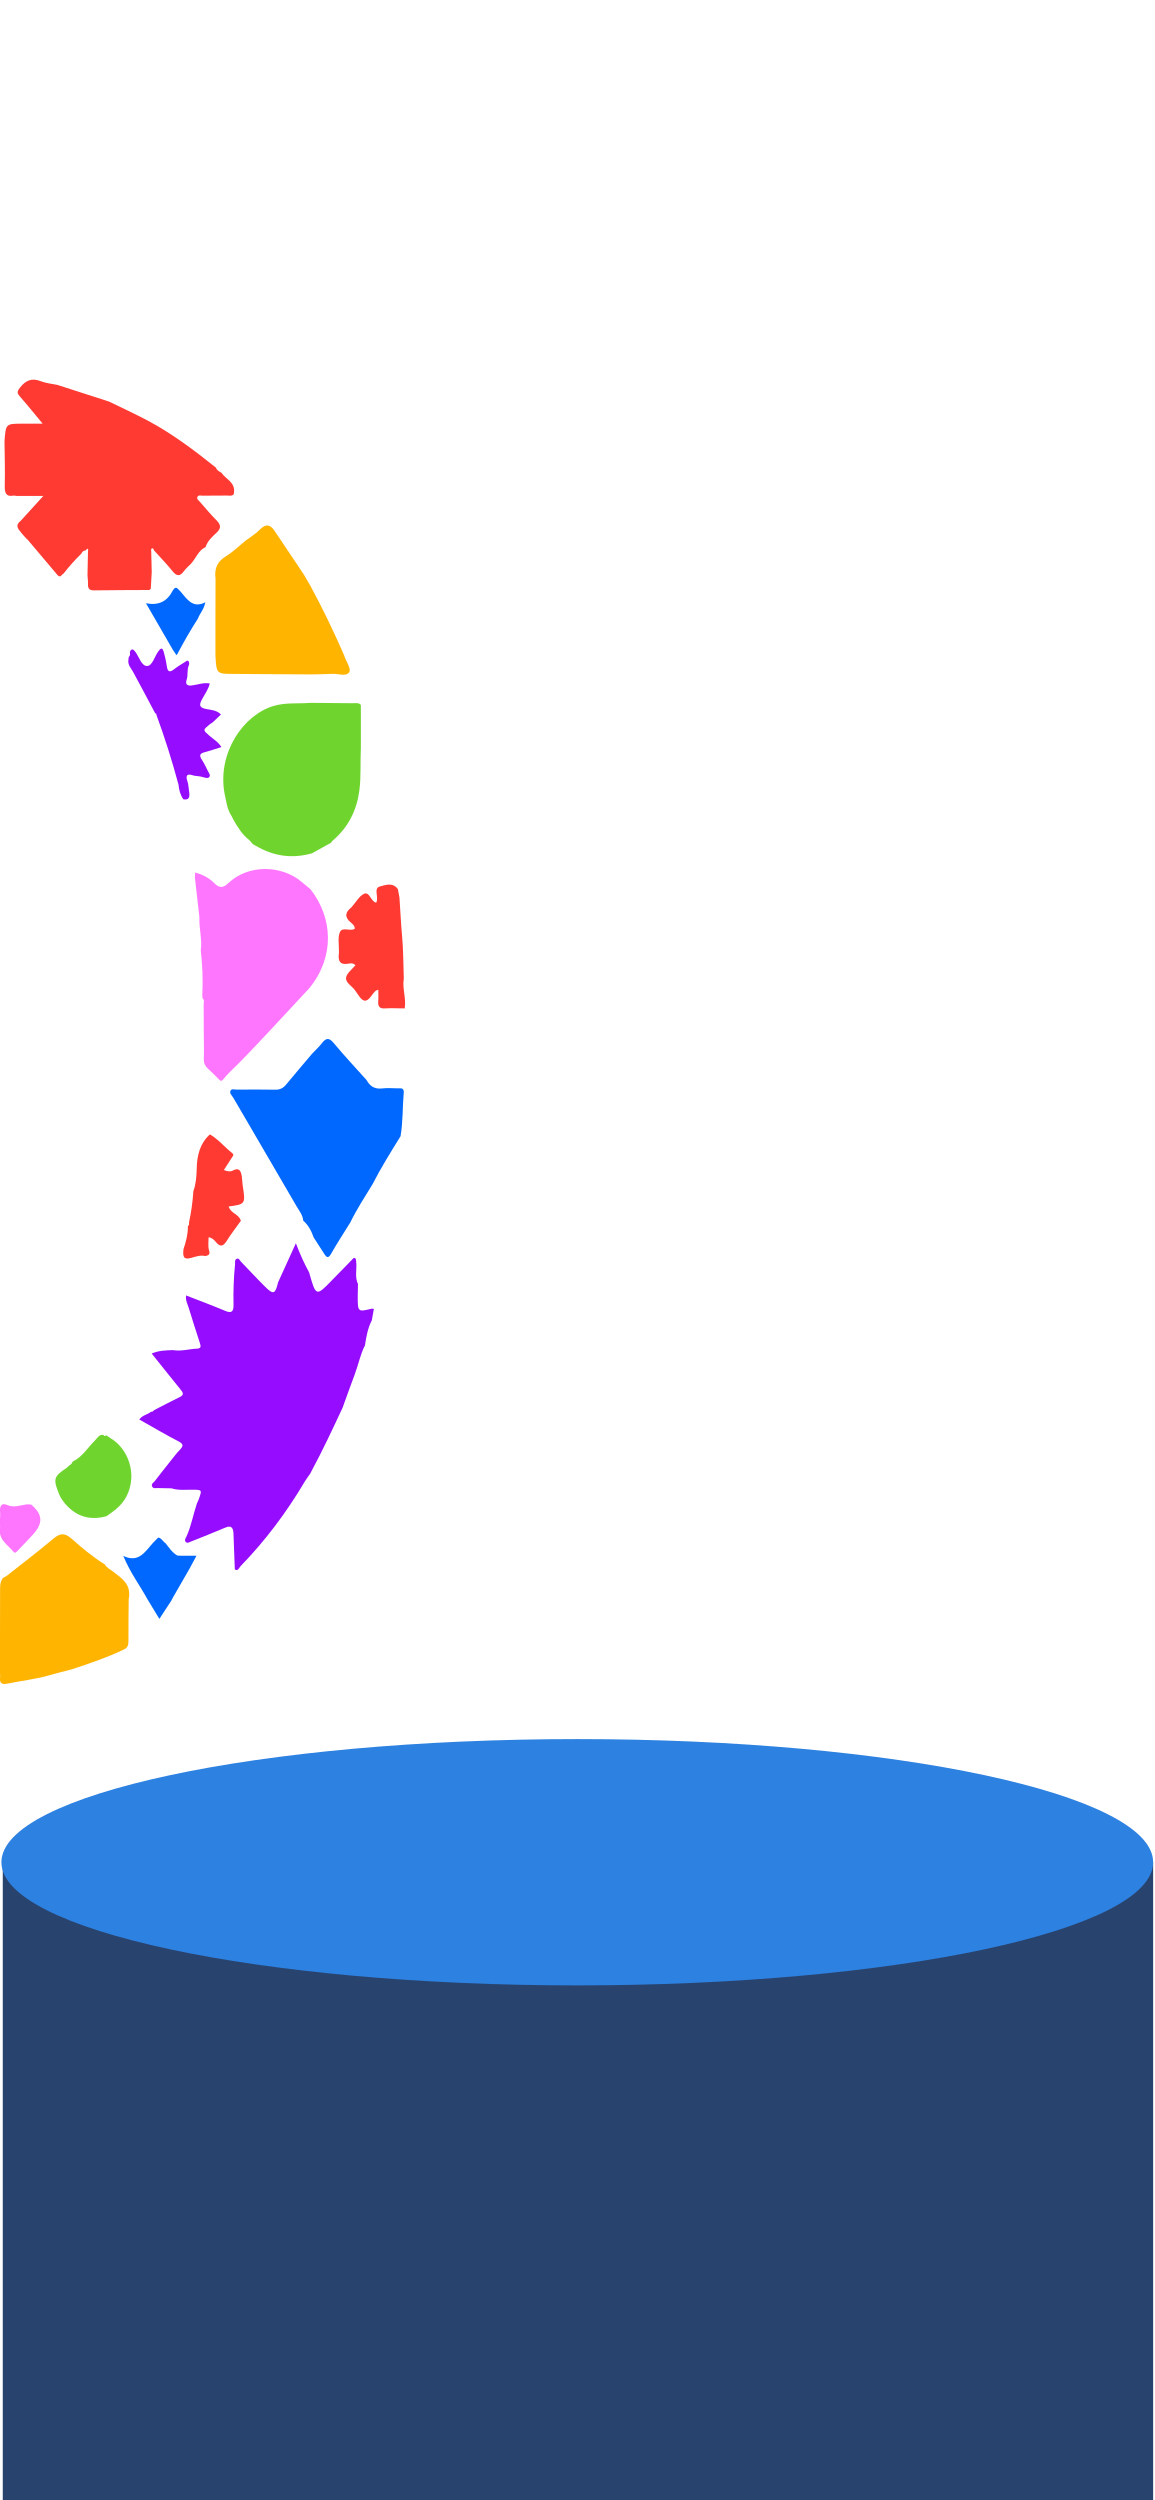
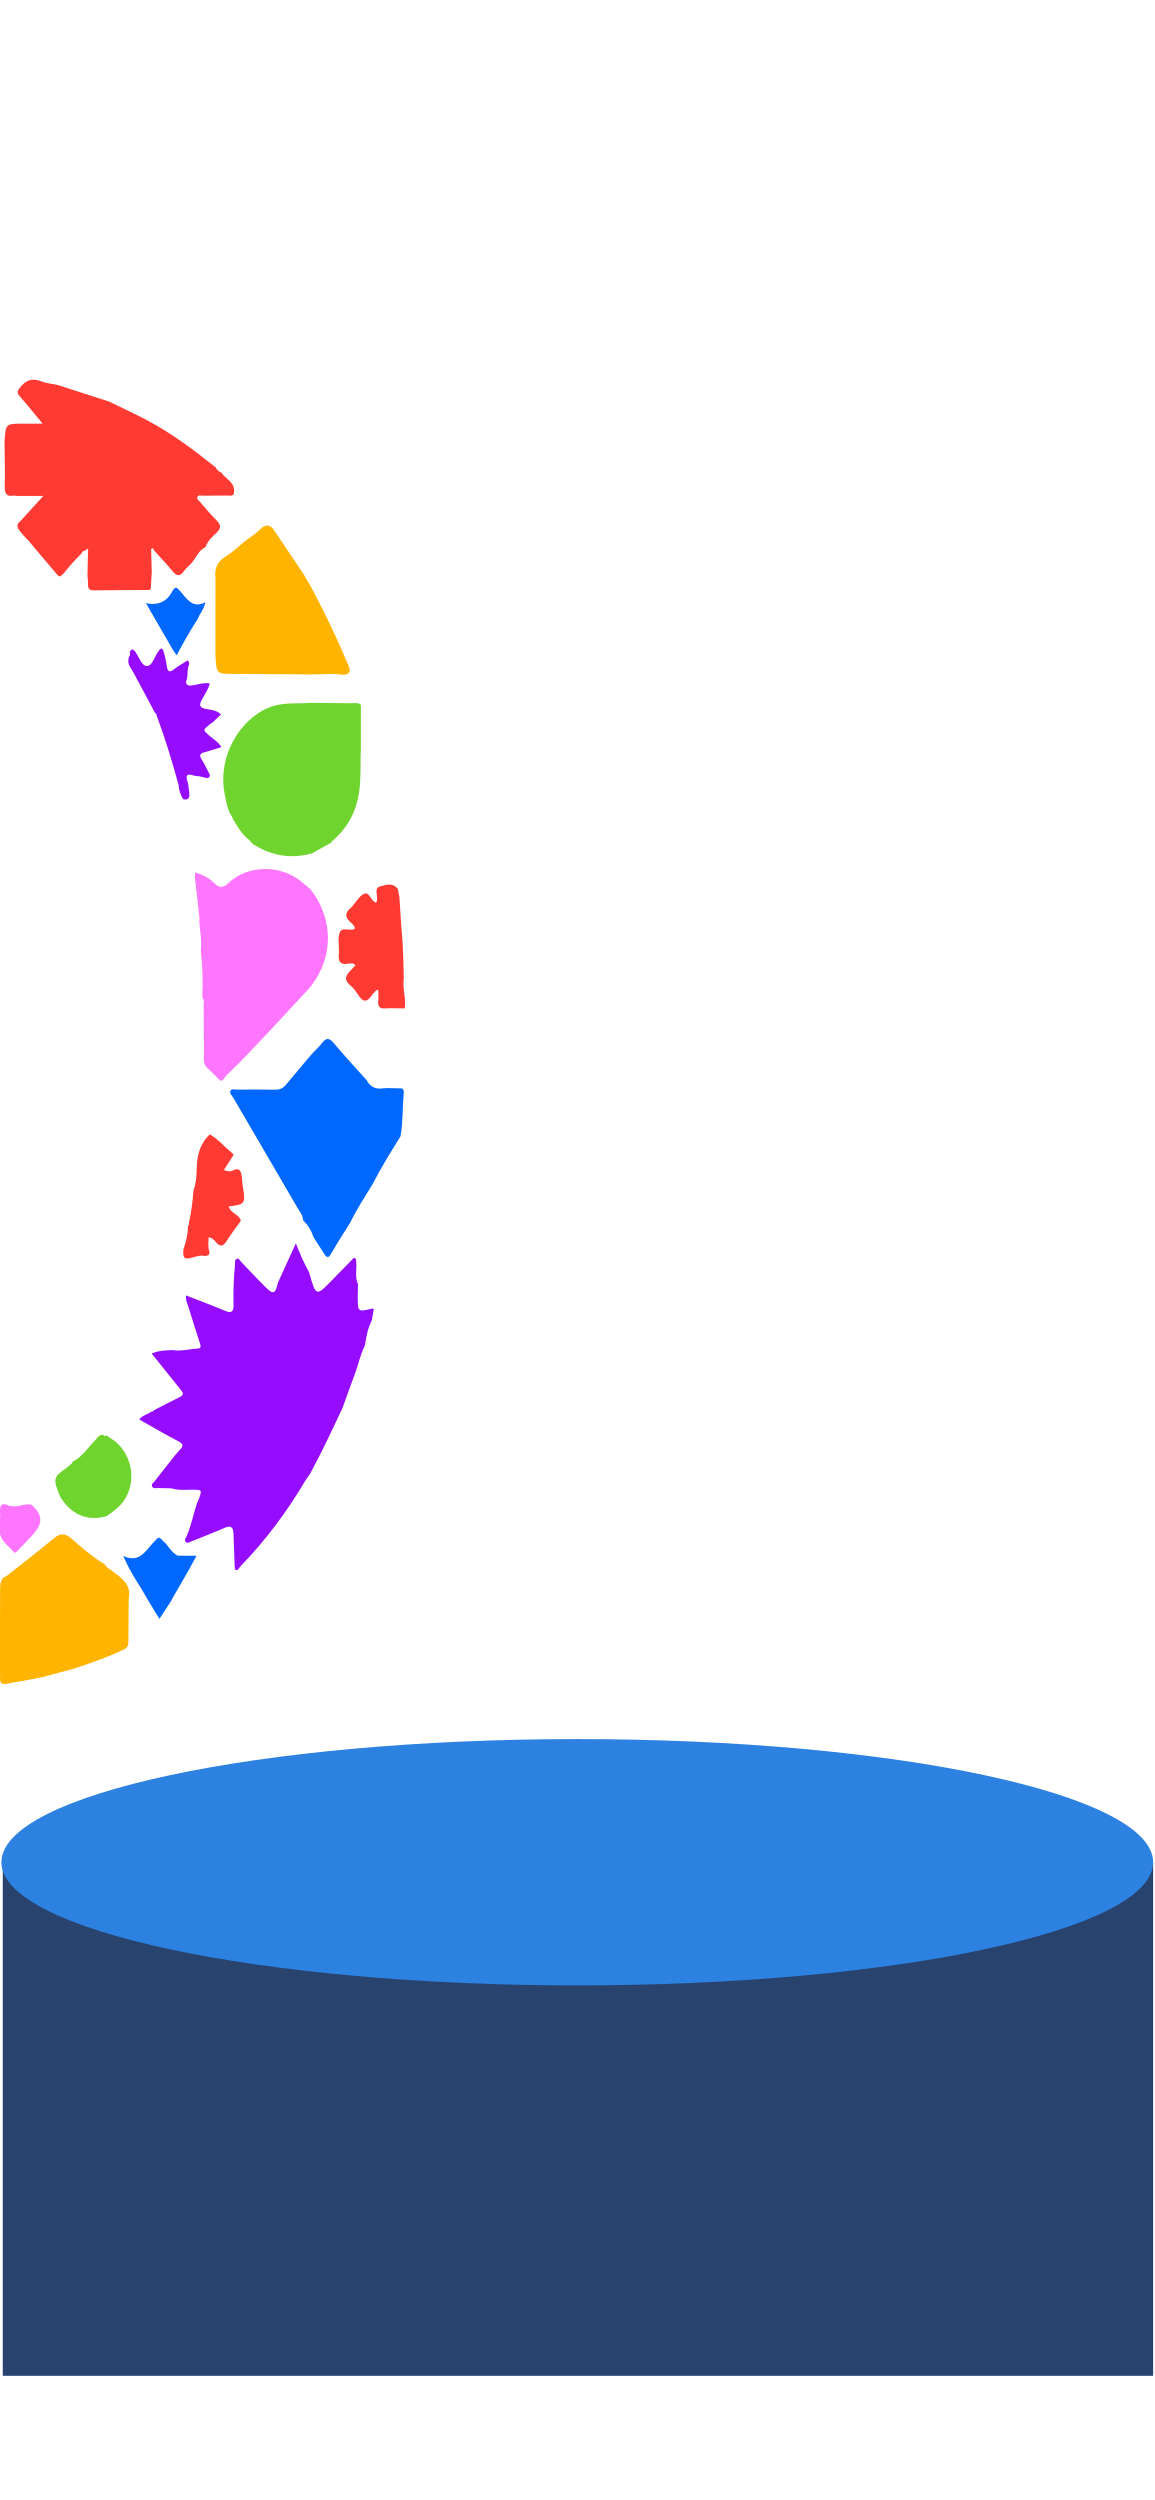
<svg xmlns="http://www.w3.org/2000/svg" version="1.1" id="Слой_1" x="0px" y="0px" viewBox="0 0 1125 2436" style="enable-background:new 0 0 1125 2436;" xml:space="preserve">
  <style type="text/css">
	.st0{fill:#28436E;}
	.st1{fill:#950CFF;}
	.st2{fill:#FF3A32;}
	.st3{fill:#FF76FE;}
	.st4{fill:#6FD52E;}
	.st5{fill:#FFB400;}
	.st6{fill:#0068FF;}
	.st7{fill:#2D81E0;}
</style>
-   <rect x="2.7" y="1814.57" class="st0" width="1120.92" height="621.43" />
+   <rect x="2.7" y="1814.57" class="st0" width="1120.92" height="500.43" />
  <g>
    <path class="st1" d="M303.66,1433.18c-0.47,0.92-0.95,1.84-1.42,2.77c-1.74,2.52-3.64,4.93-5.21,7.59   c-17.95,30.33-38.74,57.95-62.66,82.57c-1.43,1.47-2.36,5.22-5.57,3.12c-0.43-11.72-0.81-23.45-1.31-35.17   c-0.26-6-2.63-7.85-7.96-5.55c-11.11,4.79-22.37,9.12-33.57,13.63c-1.56,0.63-3.3,1.84-4.74,0.55c-2.07-1.86-0.08-4.29,0.55-5.69   c4.66-10.3,6.57-21.66,10.2-32.33c0.54-1.16,1.16-2.29,1.6-3.5c3.41-9.52,3.37-9.48-5.44-9.59c-7.02-0.09-14.11,0.86-21.03-1.35   c-4.53-0.08-9.07-0.1-13.6-0.27c-1.83-0.07-4.15,0.8-5.23-1.48c-1.22-2.58,1.29-3.68,2.41-5.15c4.95-6.47,10.04-12.81,15.07-19.2   c3.04-3.72,5.88-7.69,9.18-11.1c3.7-3.83,4.36-5.82-1.13-8.65c-12.81-6.59-25.27-14.03-38.11-21.25c3.36-4.38,7.99-4.68,11.38-7.43   c1.08-0.16,2.23-0.14,2.8-1.5c8.38-4.3,16.7-8.75,25.16-12.84c4.65-2.24,3.37-4.4,0.78-7.57c-9.25-11.33-18.33-22.83-28-34.9   c7.26-3.12,14.02-3.09,20.73-3.36c7.91,1.43,15.64-1.06,23.46-1.41c4.29-0.19,3.74-2.49,2.65-5.81   c-3.71-11.28-7.28-22.61-10.78-33.97c-1.16-3.74-3.27-7.34-2.55-12.05c13.21,5.16,25.96,9.88,38.52,15.17   c6.08,2.56,7.86,0.19,7.7-6.27c-0.32-13.13,0.19-26.22,1.49-39.28c0.18-1.81-0.52-4.07,1.26-5.14c2.4-1.45,3.29,1.38,4.55,2.67   c7.93,8.14,15.63,16.59,23.69,24.55c7.89,7.79,9.71,6.99,12.41-4.42c5.64-12.39,11.28-24.78,17.37-38.15   c4.03,10.74,8.14,19.73,12.87,28.35c6.7,23.7,6.77,23.72,22.52,7.46c6.32-6.52,12.65-13.04,19.03-19.49   c0.97-0.98,2.03-2.88,3.54-1.53c0.7,0.62,0.7,2.36,0.83,3.62c0.78,7.07-1.62,14.45,1.7,21.27c-0.07,3.71-0.19,7.42-0.21,11.13   c-0.07,16.3-0.06,16.3,13.71,12.91c0.66,0.08,1.32,0.15,1.99,0.23c-0.66,3.71-1.32,7.42-1.98,11.13   c-3.92,7.56-5.44,15.94-6.68,24.42c-4.58,8.8-6.4,18.84-9.92,28.12c-4.09,10.81-7.93,21.75-11.88,32.64   C324.13,1392.41,314.48,1413.16,303.66,1433.18z" />
    <path class="st2" d="M56.13,375.12c15.79,5.09,31.57,10.18,47.36,15.27c1,0.33,2,0.67,3,1c12.36,6.05,24.85,11.77,37.04,18.22   c23.78,12.58,45.53,28.96,66.87,46.05c1,2.76,3.26,3.8,5.41,4.99c4.36,6.7,14.41,9.3,11.95,20.91c-2,2.19-4.53,1.26-6.82,1.3   c-7.89,0.13-15.79,0-23.68,0.13c-1.75,0.03-4.24-1.05-5.02,1.6c-0.59,2,1.47,3.14,2.59,4.42c5.19,5.94,10.22,12.1,15.77,17.6   c4.59,4.56,5.45,7.9,0.13,12.72c-4.17,3.79-8.5,7.86-10.52,13.89c-6.99,2.95-9.33,11.07-14.3,16.26c-2.27,2.35-4.82,4.44-6.75,7.09   c-3.78,5.18-6.88,5.14-10.96,0.09c-5.75-7.13-12.1-13.64-18.2-20.42c-0.29-1-0.6-2.21-1.76-1.92c-1.13,0.28-1.11,1.46-0.88,2.54   c0.16,6.89,0.33,13.78,0.49,20.67c-0.31,5.39-0.62,10.78-0.93,16.17c-0.45,0.4-0.91,0.8-1.36,1.19c-17.97,0.1-35.94,0.09-53.9,0.37   c-4.3,0.07-6.19-1.5-5.93-6.44c0.14-2.65-0.3-5.34-0.48-8.01c0.16-7.93,0.33-15.85,0.49-23.78c0.29-0.94,0.51-2.1-0.54-2.32   c-0.47-0.1-1.16,1.05-1.74,1.64c-2.02,0.08-3.42,1.18-4.27,3.21c-6.19,6-11.94,12.48-17.3,19.4c-1.81,0.6-2.78,4.33-5.41,1.81   c0,0-0.23-0.18-0.23-0.18c-9.83-11.64-19.66-23.27-29.49-34.91c-0.16-0.32-0.4-0.49-0.73-0.5c-1.46-1.63-2.91-3.26-4.37-4.89   c-2.82-3.96-8.14-7.56-1.44-12.86c6.95-7.64,13.9-15.28,22.01-24.2c-10.26,0-18.3,0-26.35,0c-0.94-0.11-1.92-0.46-2.82-0.29   c-7.27,1.33-8.62-2.71-8.42-10c0.37-13.83-0.1-27.68-0.23-41.53c0-0.54-0.01-1.07-0.01-1.61c1.26-16.9,1.26-16.91,17.11-16.97   c6.16-0.02,12.32,0,20.04,0c-8.04-9.67-14.79-18.17-21.94-26.22c-2.9-3.26-3.31-4.82-0.29-8.73c5.73-7.43,11.76-9.74,20.15-6.51   C44.77,373.45,50.55,373.93,56.13,375.12z" />
    <path class="st3" d="M262.1,1005.2c-10.03,10.55-19.91,21.29-30.16,31.58c-4.91,4.93-10.14,9.45-14.51,15.03   c-1.79,2.28-2.91,1.18-4.48-0.47c-3.44-3.64-7.12-7.01-10.72-10.46c-2.47-2.36-3.77-5.04-3.64-8.97   c0.27-8.28,0.02-16.59-0.02-24.88c-0.04-9.7-0.09-19.41-0.13-29.11c0.15-1.75,0.86-3.65-0.99-4.89c-0.12-1.07-0.23-2.13-0.35-3.2   c0.8-14.6,0.16-29.14-1.45-43.65c1.5-10.89-1.82-21.51-1.36-32.34c-1.46-12.93-2.92-25.87-4.39-38.8c0.08-1.62,0.17-3.23,0.25-4.85   c6.99,1.86,13.37,5.01,18.8,10.5c4.44,4.49,8.22,4.95,13.54-0.15c19.11-18.29,51.95-18.2,72.03-0.71c2.6,2.26,5.29,4.38,7.95,6.56   c22.12,28.25,23.75,65.98-1.01,96.44C288.34,976.95,275.22,991.07,262.1,1005.2z" />
    <path class="st4" d="M351.62,686.89c0,14.01,0,28.02,0,42.03c-0.71,13.89,0.36,27.84-1.51,41.7   c-2.63,19.42-10.87,35.08-24.49,47.23c-1.12,1-2.38,1.72-2.96,3.28c-6.24,3.45-12.48,6.9-18.72,10.36   c-19.06,5.38-37.29,2.98-54.68-7.36c-0.93-0.5-1.86-1.01-2.8-1.51c-1.15-1.31-2.29-2.62-3.44-3.93   c-6.78-5.25-11.47-12.55-15.74-20.25c-0.53-1.07-1.06-2.14-1.59-3.2c-4.55-6.7-5.24-14.9-7.01-22.68   c-6.85-39.25,18.66-76.23,48.15-84.76c11.82-3.42,23.76-1.96,35.63-2.94c13.64,0.1,27.29,0.16,40.93,0.35   C346.19,685.24,349.21,684.36,351.62,686.89z" />
    <path class="st5" d="M-0.13,1624.6c0.09-25.64,0.25-51.27,0.21-76.91c-0.01-3.91,0.58-7.29,2.89-10.22   c1.27-0.7,2.65-1.24,3.79-2.14c14.92-11.77,30.03-23.27,44.62-35.55c6.46-5.44,11-6.98,18.27-0.56   c10.31,9.1,20.91,18.08,32.54,25.19c1.76,3.35,4.98,4.61,7.62,6.69c8.49,6.7,18.54,12.24,15.59,27.2   c-0.11,13.72-0.31,27.45-0.26,41.17c0.02,4.28-1.03,6.18-4.97,8.07c-16.41,7.84-33.42,13.49-50.46,19.12   c-7.07,1.86-14.17,3.56-21.19,5.61c-13.7,3.99-27.8,5.43-41.67,8.32c-4.22,0.88-7.65,0.08-6.74-6.36c0.22-1.54-0.14-3.19-0.23-4.78   C-0.13,1627.83-0.13,1626.21-0.13,1624.6z" />
    <path class="st1" d="M126.52,635.15c1.78-3.69,3.43-2.55,5.34-0.01c3.76,5,6.03,14.12,11.71,13.78c4.9-0.29,7.06-9.27,10.67-14.2   c2.43-3.32,3.91-4.19,5.29,0.57c0.43,1.63,0.87,3.26,1.3,4.89c0.57,2.88,1.32,5.73,1.67,8.64c0.69,5.78,2.76,6.77,7.04,3.36   c3.3-2.64,6.94-4.76,10.49-6.98c1.14-0.71,2.51-2.33,3.74-0.79c0.62,0.77,0.74,2.82,0.27,3.8c-2.13,4.45-0.55,9.48-2.18,14.13   c-1.39,3.97,0.17,6.14,4.81,5.6c5.89-0.68,11.66-3.12,17.71-1.98c-1.27,5.6-4.56,10-7.16,14.76c-2.98,5.44-3.93,8.66,3.51,10.11   c4.72,0.92,10.23,1.02,14.58,5.37c-3.02,2.87-5.55,5.28-8.09,7.69c-1.02,0.69-2.09,1.29-3.05,2.07c-6.59,5.36-6.54,5.3-0.19,10.89   c3.95,3.48,8.71,5.99,11.74,11.12c-5.75,1.78-10.93,3.59-16.21,4.95c-4.22,1.08-5.93,2.62-2.84,7.34   c2.39,3.64,4.24,7.72,6.23,11.68c0.78,1.55,2.33,3.28,1.1,5.06c-1.12,1.62-3.04,1.04-4.68,0.65c-1.14-0.27-2.27-0.59-3.41-0.89   c-2.77-0.7-5.59-0.41-8.42-1.37c-4.34-1.47-7.15-0.56-4.88,5.87c1.11,3.14,1.1,6.76,1.67,10.15c0.86,5.14,0,8.56-5.65,7.41   c-2.95-4.19-4.2-9.09-4.7-14.3c-6.23-23.02-13.31-45.7-21.51-67.94c0.12-1.02-0.38-1.43-1.19-1.53   c-7.21-13.55-14.35-27.16-21.7-40.62c-1.94-3.56-5.03-6.41-4.45-11.18c0.13-1.05,0.26-2.1,0.39-3.16   C127.19,638.8,126.66,636.92,126.52,635.15z" />
    <path class="st2" d="M200.21,1223.92c-4.76-1.19-9.56,0.52-13.81,1.74c-8.17,2.34-8.26-2.02-7.62-8.43   c2.5-7.29,4.4-14.72,4.33-22.63c1.32-0.72,1.23-1.98,1.02-3.3c2.24-10.09,3.61-20.34,4.31-30.7c2.51-6.98,3.08-14.42,3.23-21.74   c0.28-13.27,3.25-24.91,12.87-33.51c8.1,4.67,14.24,12.27,21.55,18.1c2.29,1.82,0.94,2.87-0.1,4.42c-2.54,3.78-4.95,7.68-7.85,12.2   c3.3,1.35,6.33,1.85,8.66,0.56c6.15-3.42,8.02,0.13,8.86,5.96c0.38,2.63,0.33,5.33,0.74,7.95c2.9,18.8,2.93,18.8-13.61,21.07   c2.05,6.87,10.02,7.25,11.92,13.95c-4.45,6.22-9.19,12.22-13.26,18.74c-3.36,5.39-6.21,7.86-11.09,1.95   c-1.69-2.04-3.92-4.33-7.11-4.65c0.02,4.71-0.82,8.98,0.54,13.15C205.09,1222.69,202.59,1223.24,200.21,1223.92z" />
    <path class="st4" d="M70.73,1424.21c9.28-4.33,14.78-13.67,21.94-20.82c2.39-2.39,4.15-6.06,8.18-5.18   c0.79,1.84,1.84,0.87,2.84,0.32c1.38,0.98,2.7,2.09,4.14,2.94c16.88,9.91,26.51,34.94,15.39,56.65   c-4.64,9.06-12.07,14.08-19.52,19.3c-15.29,4.17-28.82,0.91-40.07-11.97c-2.21-2.72-4.31-5.39-5.75-8.88   c-6.32-15.31-5.78-17.73,6.93-26.18c1.02-0.9,2.03-1.8,3.05-2.71C69.27,1426.99,70.22,1425.83,70.73,1424.21z" />
    <path class="st6" d="M168.39,575.33c1.41-1.93,2.77-4,5.14-1.35c0.68,0.75,1.47,1.37,2.13,2.14c6.51,7.48,12.06,17.19,24.42,10.73   c-1.47,7.46-5.55,10.91-7.16,15.8c-7.38,11.46-14.19,23.35-20.58,35.53l-0.5-0.04c-1.09-1.58-2.18-3.15-3.27-4.73   c-8.45-14.64-16.91-29.28-26.34-45.6C154.76,590.27,162.98,585.96,168.39,575.33z" />
    <path class="st5" d="M209.91,610.88c0.03-15.07,0.07-30.14,0.1-45.21c0-0.56,0.01-1.11,0.01-1.67   c-1.37-10.04,1.77-16.95,10.05-21.93c6.81-4.09,12.74-10.02,19.06-15.13c4.71-3.58,9.87-6.61,14.03-10.86   c5.62-5.73,10.03-5.39,14.41,1.26c9.45,14.08,18.9,28.16,28.35,42.24c2.16,3.7,4.32,7.41,6.48,11.11   c11.89,22.04,22.86,44.64,32.9,67.81c1.65,5.77,7.23,13.04,4.92,16.56c-2.93,4.47-10.64,1.23-16.28,1.54   c-7.15,0.39-14.31,0.38-21.47,0.55c-25.03-0.16-50.07-0.37-75.1-0.48c-16.46-0.07-16.46-0.01-17.46-18.26   C209.92,629.23,209.91,620.05,209.91,610.88z" />
    <path class="st2" d="M393.46,953.64c-1.65,9.72,2.58,19.22,0.87,28.95c-6.47-0.03-12.95-0.41-19.4,0   c-5.17,0.33-6.84-1.96-6.36-7.44c0.3-3.37,0.05-6.81,0.05-10.75c-1.37,0.52-2.1,0.58-2.58,1.01c-3.73,3.3-6.47,10.25-10.86,9.61   c-3.52-0.51-6.58-6.5-9.49-10.39c-3.01-4.02-9.16-7.17-8.48-12c0.63-4.41,5.82-8,9.1-12.09c-2.43-2.69-5.27-1.77-7.59-1.42   c-7.23,1.08-9.55-2.48-8.49-9.99c0.11-0.79,0-1.61,0.02-2.42c0.16-6.16-1.26-13.17,0.9-18.27c2.49-5.87,9.78-0.48,14.55-3.45   c-0.04-3.08-2.28-4.76-3.95-6.16c-6.47-5.44-5.15-10.07,0.59-14.68c0.19-0.15,0.35-0.37,0.51-0.56c3.9-4.37,7.16-10.47,11.86-12.66   c5.46-2.55,6.59,7.68,11.84,8.63c2.93-5-2.98-14.1,3.59-15.77c5.21-1.33,12.49-4.42,17.54,2.55c0.51,2.7,1.03,5.4,1.54,8.1   c0.88,12.48,1.42,24.98,2.55,37.46C393.06,925.73,392.97,939.72,393.46,953.64z" />
    <path class="st6" d="M295.45,1189.33c-0.49-5.65-3.98-9.62-6.52-14c-20.46-35.3-41.1-70.46-61.63-105.71   c-1.25-2.14-4-4.25-2.62-6.92c1.07-2.07,3.98-0.95,6.07-0.96c12.48-0.07,24.96-0.23,37.43,0.06c4.47,0.1,7.7-1.43,10.7-5.09   c8.26-10.1,16.77-19.95,25.18-29.9c3.29-3.5,6.85-6.74,9.81-10.57c4.18-5.4,7.11-4.95,11.49,0.32   c10.24,12.33,21.17,23.94,31.82,35.85c3.42,6.34,8.24,8.95,14.96,8.17c5.2-0.6,10.49-0.18,15.74-0.09   c2.23,0.04,5.02-0.88,5.59,3.08c-1.31,14.5-0.71,29.17-3.17,43.56c-9.51,15.37-19.07,30.7-27.4,46.94   c-7.47,12.21-15.29,24.16-21.63,37.19c-6.24,10.08-12.74,19.98-18.6,30.33c-2.67,4.7-4.31,3.95-6.67,0.25   c-3.44-5.39-6.92-10.75-10.39-16.12C303.43,1199.31,300.31,1193.64,295.45,1189.33z" />
    <path class="st6" d="M184.31,1529.17c-5.27,9.15-10.54,18.3-15.81,27.45c-0.51,0.99-1.03,1.98-1.54,2.97   c-3.77,5.78-7.54,11.55-11.66,17.87c-4.06-6.69-7.85-12.93-11.63-19.16c-7.24-13.33-16.48-25.29-23.57-42.27   c14.65,7.15,20.94-3.56,28.28-11.85c1.84-2.07,3.83-3.97,5.75-5.95c3.28,0.3,4.53,3.96,7.12,5.41c3.52,4.47,6.69,9.35,11.62,12.13   c0.96,0.04,1.91,0.07,2.87,0.11c4.84,0,9.67,0,15.74,0C188.42,1521.53,186.37,1525.35,184.31,1529.17z" />
    <path class="st3" d="M-0.13,1482.33c0.09-2.94,0.54-5.94,0.21-8.82c-0.71-6.1,1.71-9.39,6.65-7.14c6.75,3.07,12.86,0.38,19.23-0.49   c1.44,0.03,2.88,0.05,4.31,0.08c11.39,9.65,11.99,18.04,1.91,29.2c-4.73,5.24-9.66,10.25-14.52,15.34   c-1.34,1.41-2.83,3.75-4.74,1.35c-5.59-7.04-15.05-11.54-12.82-23.91c0.13-0.75-0.15-1.59-0.23-2.38   C-0.13,1484.48-0.13,1483.4-0.13,1482.33z" />
  </g>
  <ellipse class="st7" cx="562.5" cy="1814.57" rx="561.12" ry="120" />
</svg>
